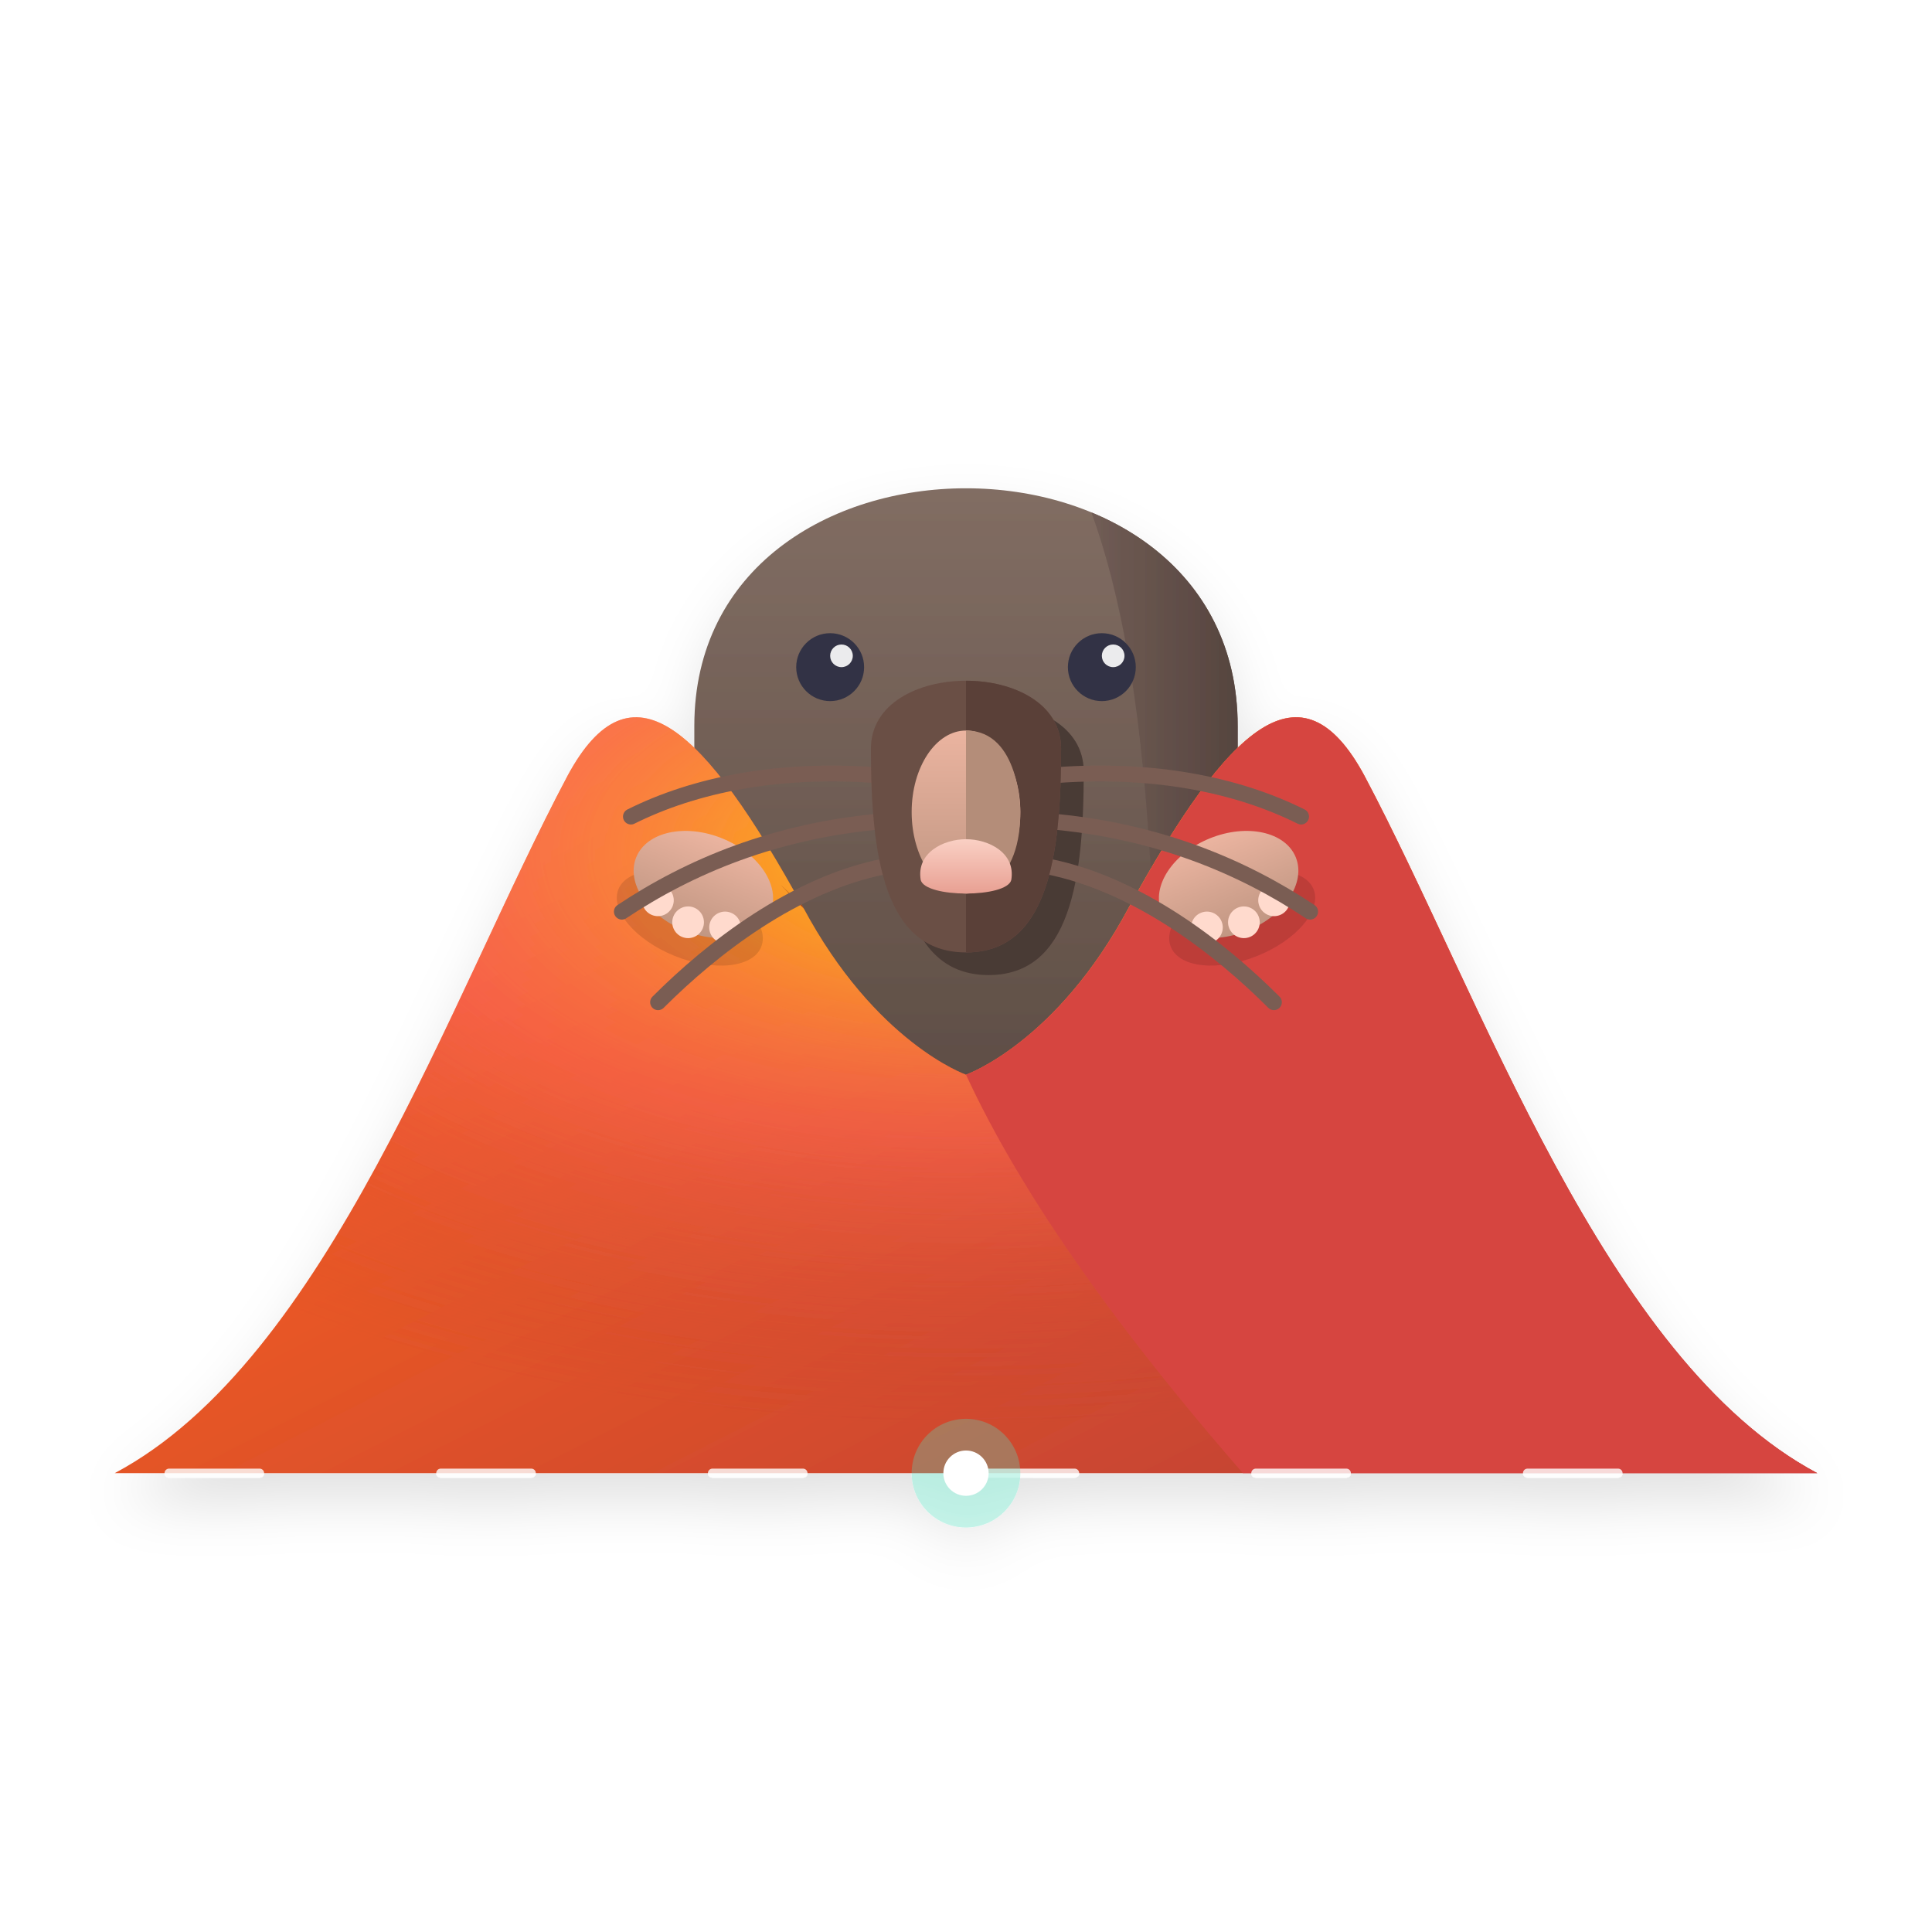
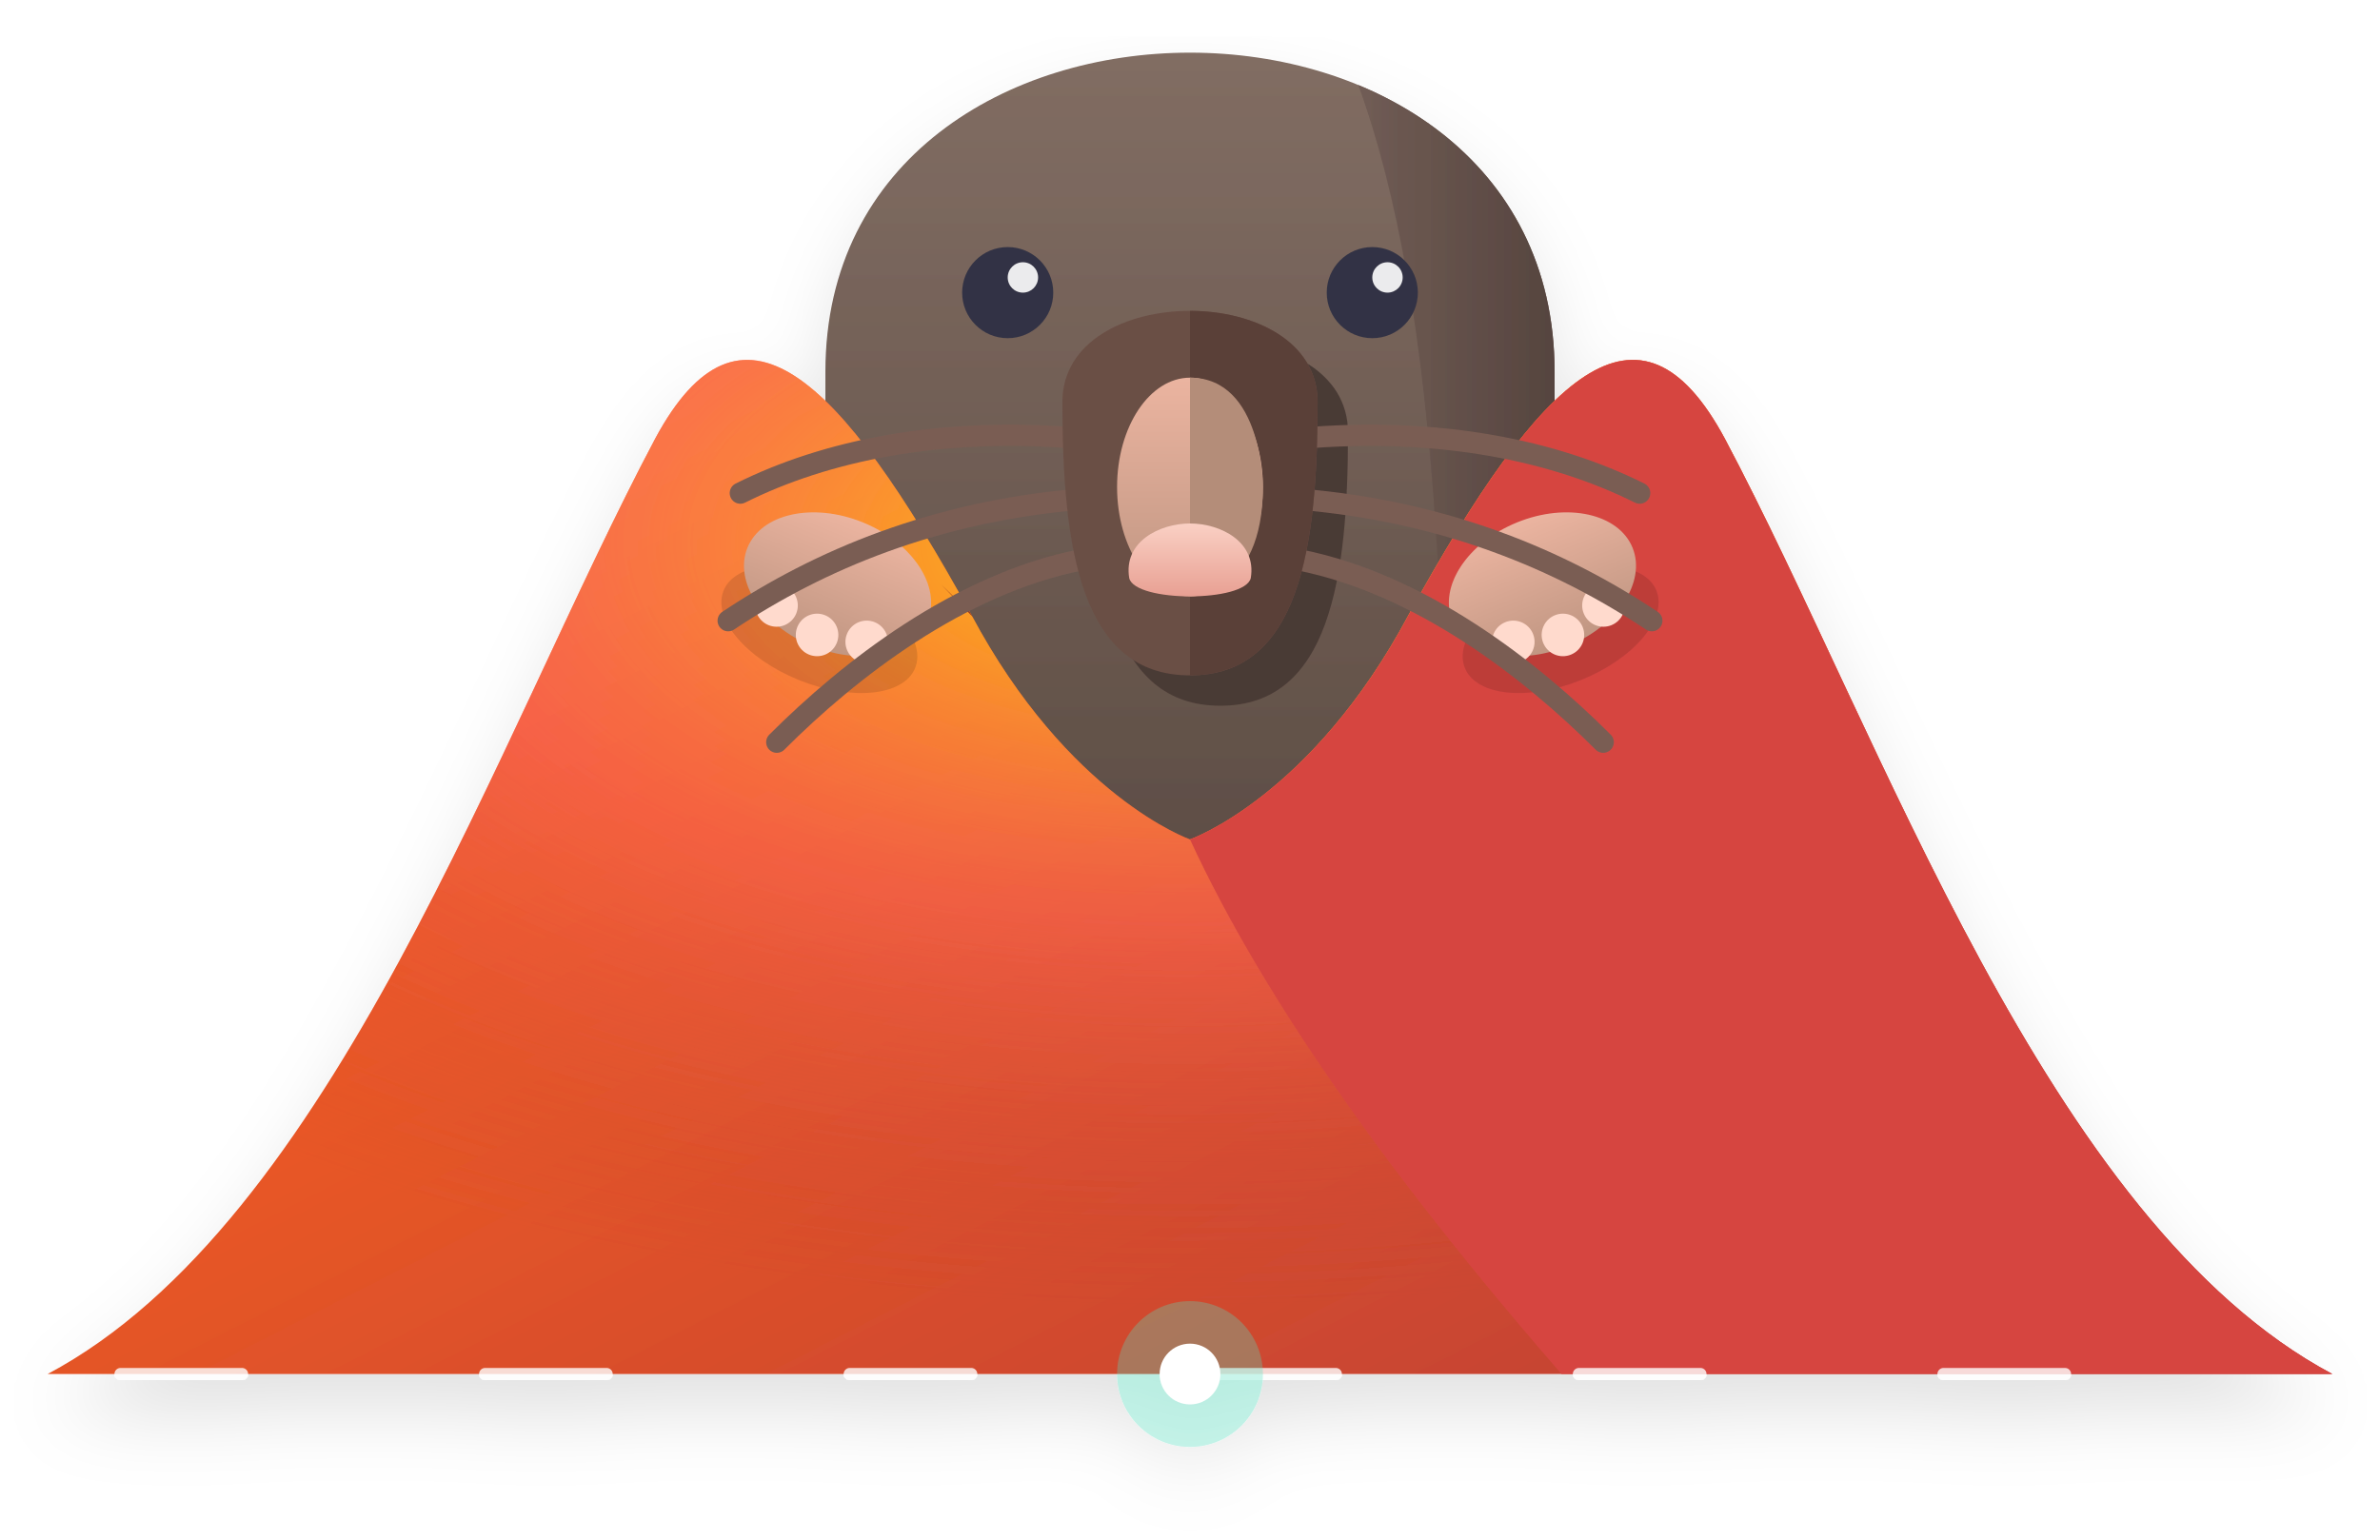
- <svg xmlns="http://www.w3.org/2000/svg" viewBox="0 0 512 512" width="100%" height="100%">
+ <svg xmlns="http://www.w3.org/2000/svg" viewBox="21 119 470 304" width="100%" height="100%">
  <defs>
    <linearGradient id="mole-body-grad" x1="0%" y1="0%" x2="0%" y2="100%">
      <stop offset="0%" stop-color="#8A756A" />
      <stop offset="100%" stop-color="#5A4A42" />
    </linearGradient>
    <linearGradient id="mole-side-grad" x1="0%" y1="0%" x2="100%" y2="0%">
      <stop offset="0%" stop-color="#7A655D" />
      <stop offset="100%" stop-color="#4A3A35" />
    </linearGradient>
    <linearGradient id="volcano-grad" x1="0%" y1="0%" x2="100%" y2="100%">
      <stop offset="0%" stop-color="#FF6B6B" />
      <stop offset="40%" stop-color="#EE5A24" />
      <stop offset="100%" stop-color="#B33939" />
    </linearGradient>
    <radialGradient id="lava-glow" cx="50%" cy="30%" r="60%">
      <stop offset="0%" stop-color="#FFD700" stop-opacity="0.9" />
      <stop offset="50%" stop-color="#FF6B6B" stop-opacity="0.4" />
      <stop offset="100%" stop-color="#B33939" stop-opacity="0" />
    </radialGradient>
    <linearGradient id="paw-grad" x1="0%" y1="0%" x2="0%" y2="100%">
      <stop offset="0%" stop-color="#EBB4A0" />
      <stop offset="100%" stop-color="#C09682" />
    </linearGradient>
    <linearGradient id="nose-grad" x1="0%" y1="0%" x2="0%" y2="100%">
      <stop offset="0%" stop-color="#FAD0C4" />
      <stop offset="100%" stop-color="#E8A093" />
    </linearGradient>
    <linearGradient id="data-line" x1="0%" y1="0%" x2="100%" y2="0%">
      <stop offset="0%" stop-color="#4A90E2" />
      <stop offset="50%" stop-color="#50E3C2" />
      <stop offset="100%" stop-color="#4A90E2" />
    </linearGradient>
    <filter id="shadow" x="-20%" y="-20%" width="140%" height="140%">
      <feDropShadow dx="0" dy="6" stdDeviation="6" flood-color="#000000" flood-opacity="0.12" />
    </filter>
    <clipPath id="mole-clip">
      <path d="M 196,325 V 245 C 196,175 316,175 316,245 V 325 Z" />
    </clipPath>
    <clipPath id="volcano-clip">
      <path d="M 68,410 C 115,385 142,305 168,256 C 182,230 198,245 220,285 C 236,315 256,322 256,322 C 256,322 276,315 292,285 C 314,245 330,230 344,256 C 370,305 397,385 444,410 Z" />
    </clipPath>
    <clipPath id="snout-clip">
      <path d="M 235,250 C 235,230 277,230 277,250 C 277,274 274,295 256,295 C 238,295 235,274 235,250 Z" />
    </clipPath>
  </defs>
  <rect width="512" height="512" fill="#FFFFFF" />
  <g id="molehill-logo" transform="translate(256, 256) scale(1.2) translate(-256, -256) translate(0, -42)" filter="url(#shadow)">
    <ellipse cx="256" cy="305" rx="72" ry="24" fill="#1A0000" opacity="0.15" />
    <g id="mole">
      <g clip-path="url(#mole-clip)">
        <rect x="180" y="160" width="150" height="180" fill="url(#mole-body-grad)" />
        <path d="M 272,175 C 290,200 298,245 298,325 H 330 V 175 Z" fill="url(#mole-side-grad)" />
        <path d="M 196,316 C 236,324 276,324 316,316 V 330 H 196 Z" fill="#4A3A35" opacity="0.6" />
      </g>
      <circle cx="226" cy="232" r="7.5" fill="#333344" />
      <circle cx="228.5" cy="229.5" r="2.5" fill="#FFFFFF" opacity="0.9" />
      <circle cx="286" cy="232" r="7.5" fill="#333344" />
      <circle cx="288.5" cy="229.5" r="2.5" fill="#FFFFFF" opacity="0.9" />
      <path d="M 240,255 C 240,235 282,235 282,255 C 282,279 279,300 261,300 C 243,300 240,279 240,255 Z" fill="#4A3A35" />
    </g>
    <g id="volcano" clip-path="url(#volcano-clip)">
      <rect x="50" y="210" width="410" height="210" fill="url(#volcano-grad)" />
      <rect x="50" y="210" width="410" height="210" fill="url(#lava-glow)" />
      <path d="M 215,280 L 256,322 L 256,305 C 240,300 225,290 215,280 Z" fill="#7A1F1F" opacity="0.8" />
      <path d="M 256,322 C 268,348 290,380 326,420 H 460 V 220 H 285 Z" fill="#D64541" />
    </g>
    <g id="left-paw" transform="translate(198, 280) rotate(22)">
      <ellipse cx="0" cy="8" rx="17" ry="9" fill="#000000" opacity="0.12" />
      <ellipse cx="0" cy="0" rx="16" ry="11" fill="url(#paw-grad)" />
      <circle cx="-8" cy="7" r="3.5" fill="#FFDACD" />
      <circle cx="0" cy="9" r="3.5" fill="#FFDACD" />
      <circle cx="8" cy="7" r="3.5" fill="#FFDACD" />
    </g>
    <g id="right-paw" transform="translate(314, 280) rotate(-22)">
      <ellipse cx="0" cy="8" rx="17" ry="9" fill="#000000" opacity="0.12" />
      <ellipse cx="0" cy="0" rx="16" ry="11" fill="url(#paw-grad)" />
      <circle cx="-8" cy="7" r="3.5" fill="#FFDACD" />
      <circle cx="0" cy="9" r="3.5" fill="#FFDACD" />
      <circle cx="8" cy="7" r="3.5" fill="#FFDACD" />
    </g>
    <g id="whiskers-and-snout">
      <g stroke="#7A5D53" stroke-width="3.5" stroke-linecap="round" fill="none">
        <path d="M 238,256 C 215,254 196,258 182,265" />
        <path d="M 238,266 C 214,268 195,276 180,286" />
        <path d="M 238,276 C 218,280 200,294 188,306" />
        <path d="M 274,256 C 297,254 316,258 330,265" />
        <path d="M 274,266 C 298,268 317,276 332,286" />
        <path d="M 274,276 C 294,280 312,294 324,306" />
      </g>
      <g clip-path="url(#snout-clip)">
        <rect x="230" y="225" width="55" height="75" fill="#6B4F45" />
        <rect x="256" y="225" width="30" height="75" fill="#5A4038" />
      </g>
      <ellipse cx="256" cy="264" rx="12" ry="18" fill="url(#paw-grad)" />
      <path d="M 256,246 C 268,246 268,264 268,264 C 268,282 256,282 256,282 Z" fill="#B48D79" />
      <path d="M 256,270 C 261,270 267,273 266,279 C 265,283 247,283 246,279 C 245,273 251,270 256,270 Z" fill="url(#nose-grad)" />
    </g>
    <g id="data-stream">
      <line x1="50" y1="410" x2="462" y2="410" stroke="url(#data-line)" stroke-width="5" stroke-linecap="round" opacity="0.9" />
      <line x1="80" y1="410" x2="430" y2="410" stroke="#FFFFFF" stroke-width="2" stroke-linecap="round" opacity="0.8" stroke-dasharray="20 40" />
      <circle cx="256" cy="410" r="12" fill="#50E3C2" opacity="0.3" />
      <circle cx="256" cy="410" r="5" fill="#FFFFFF" />
    </g>
  </g>
</svg>
